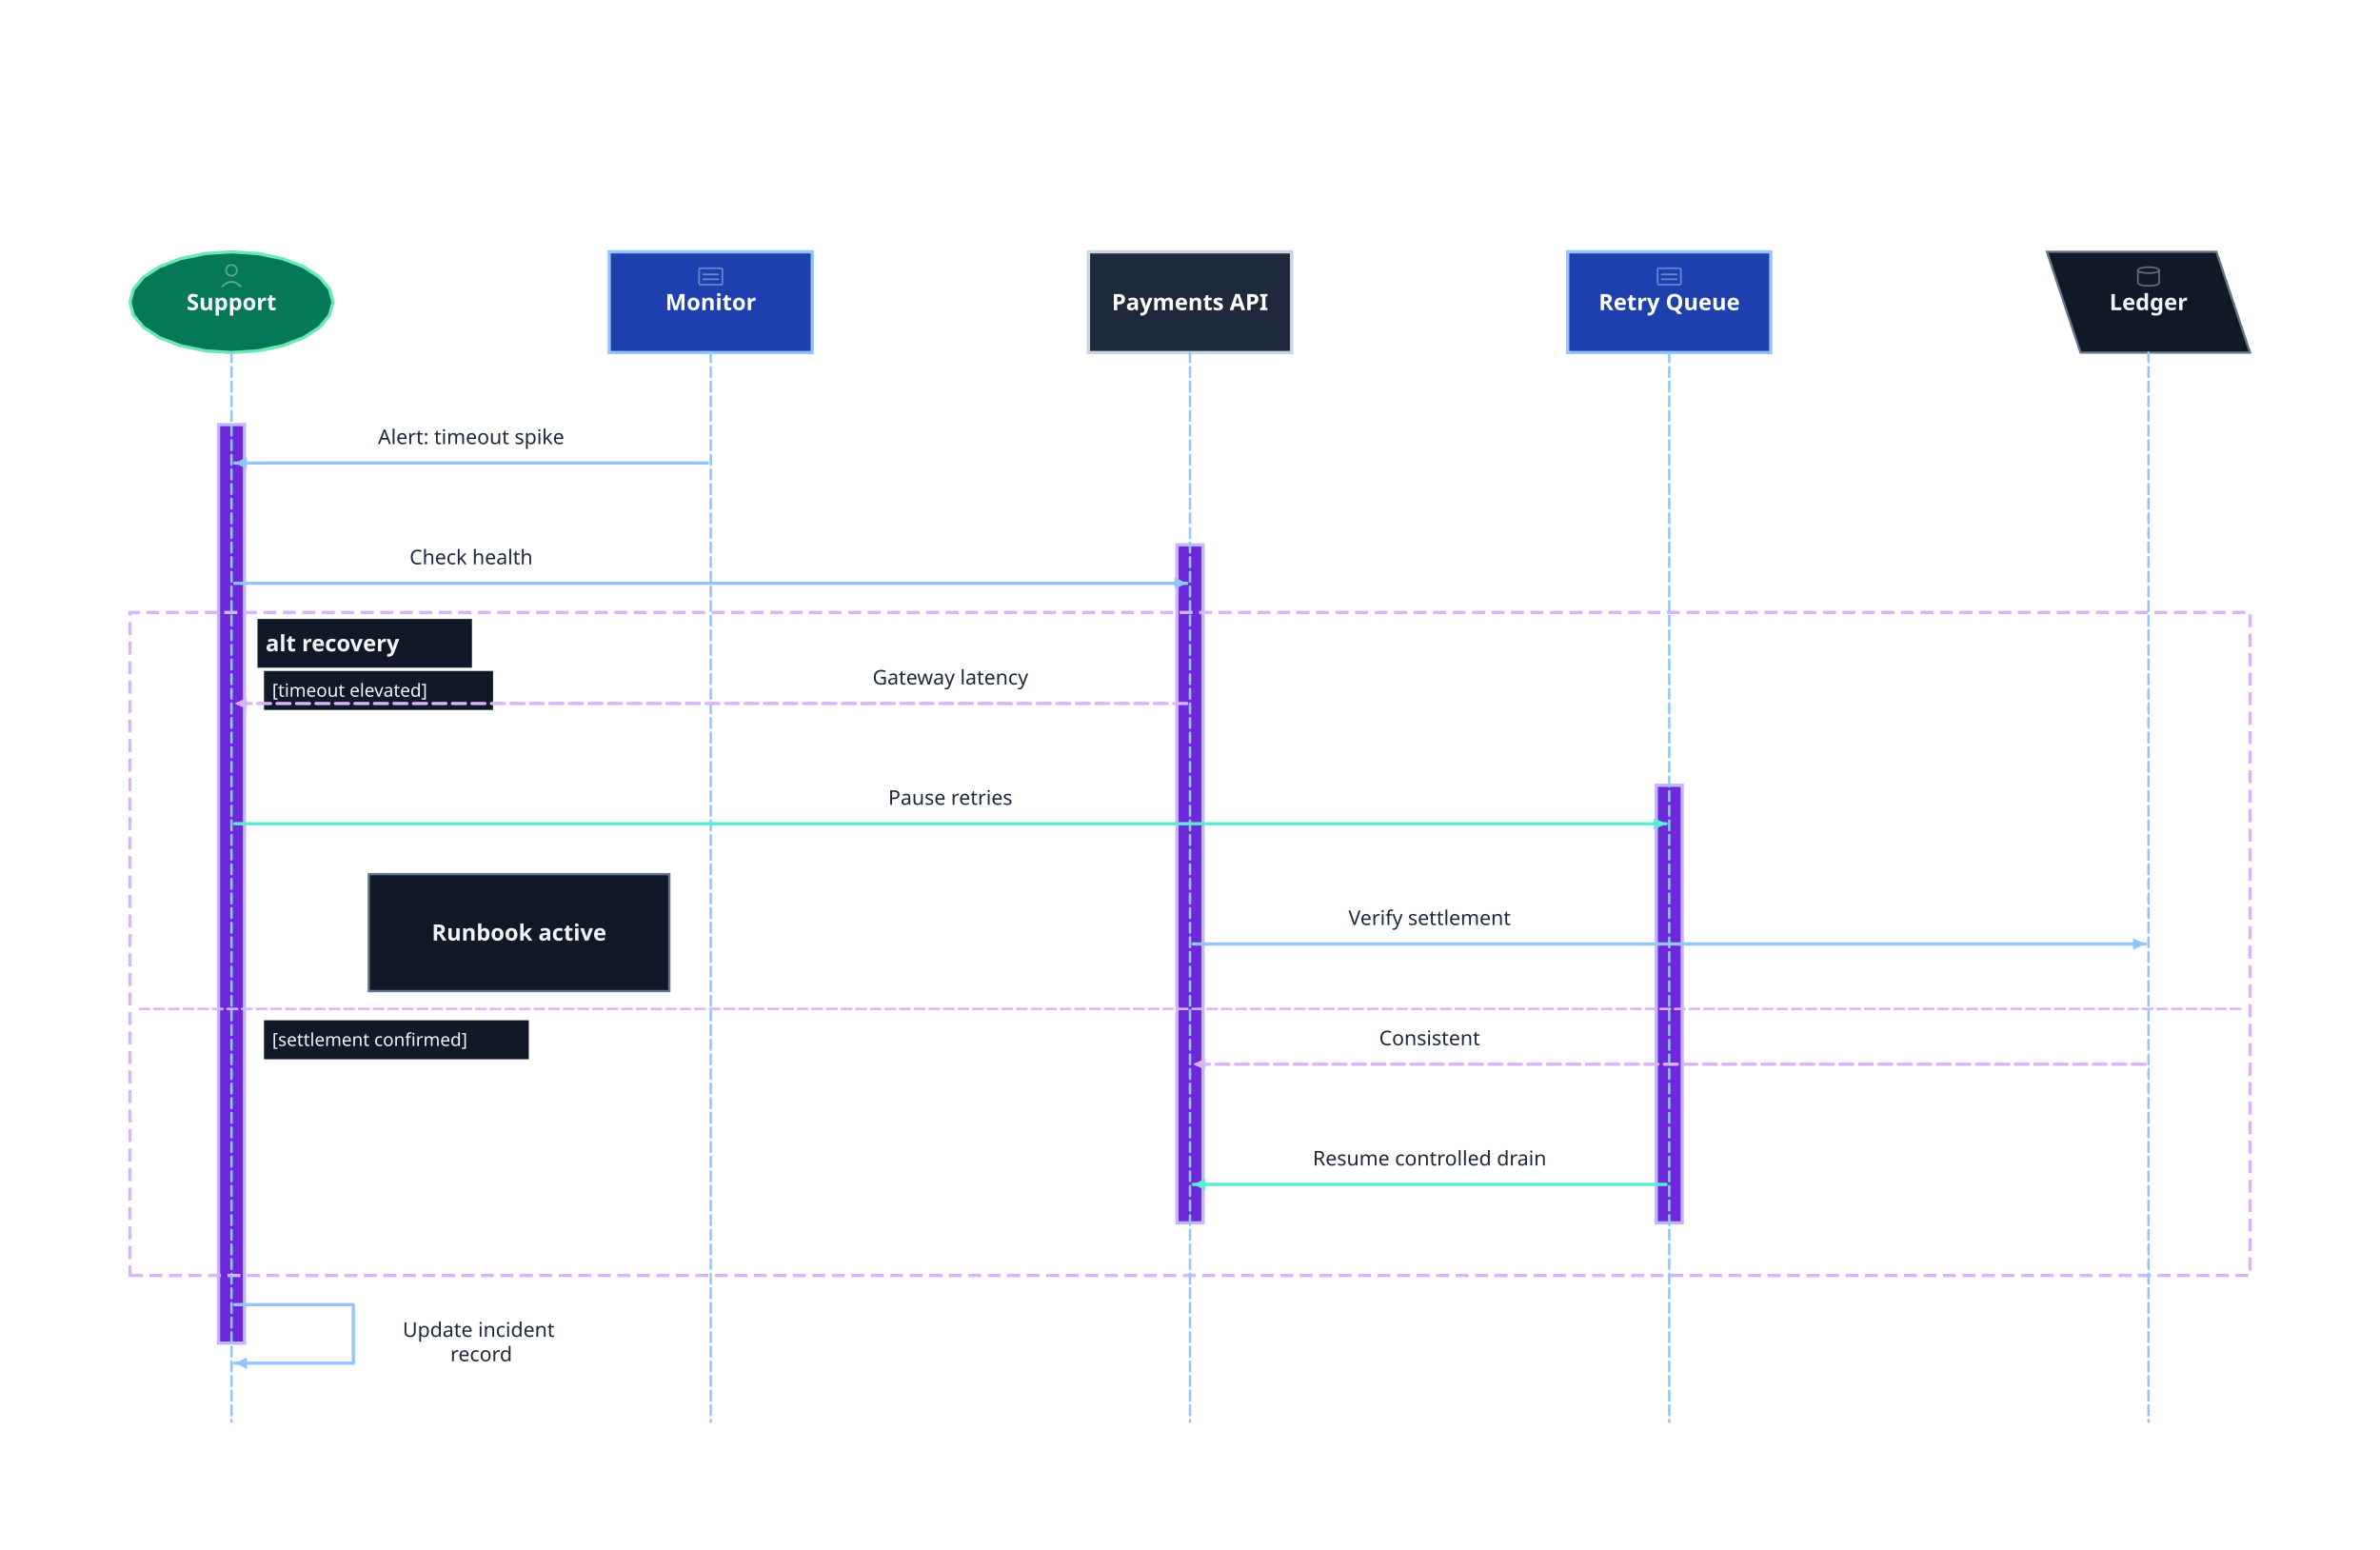
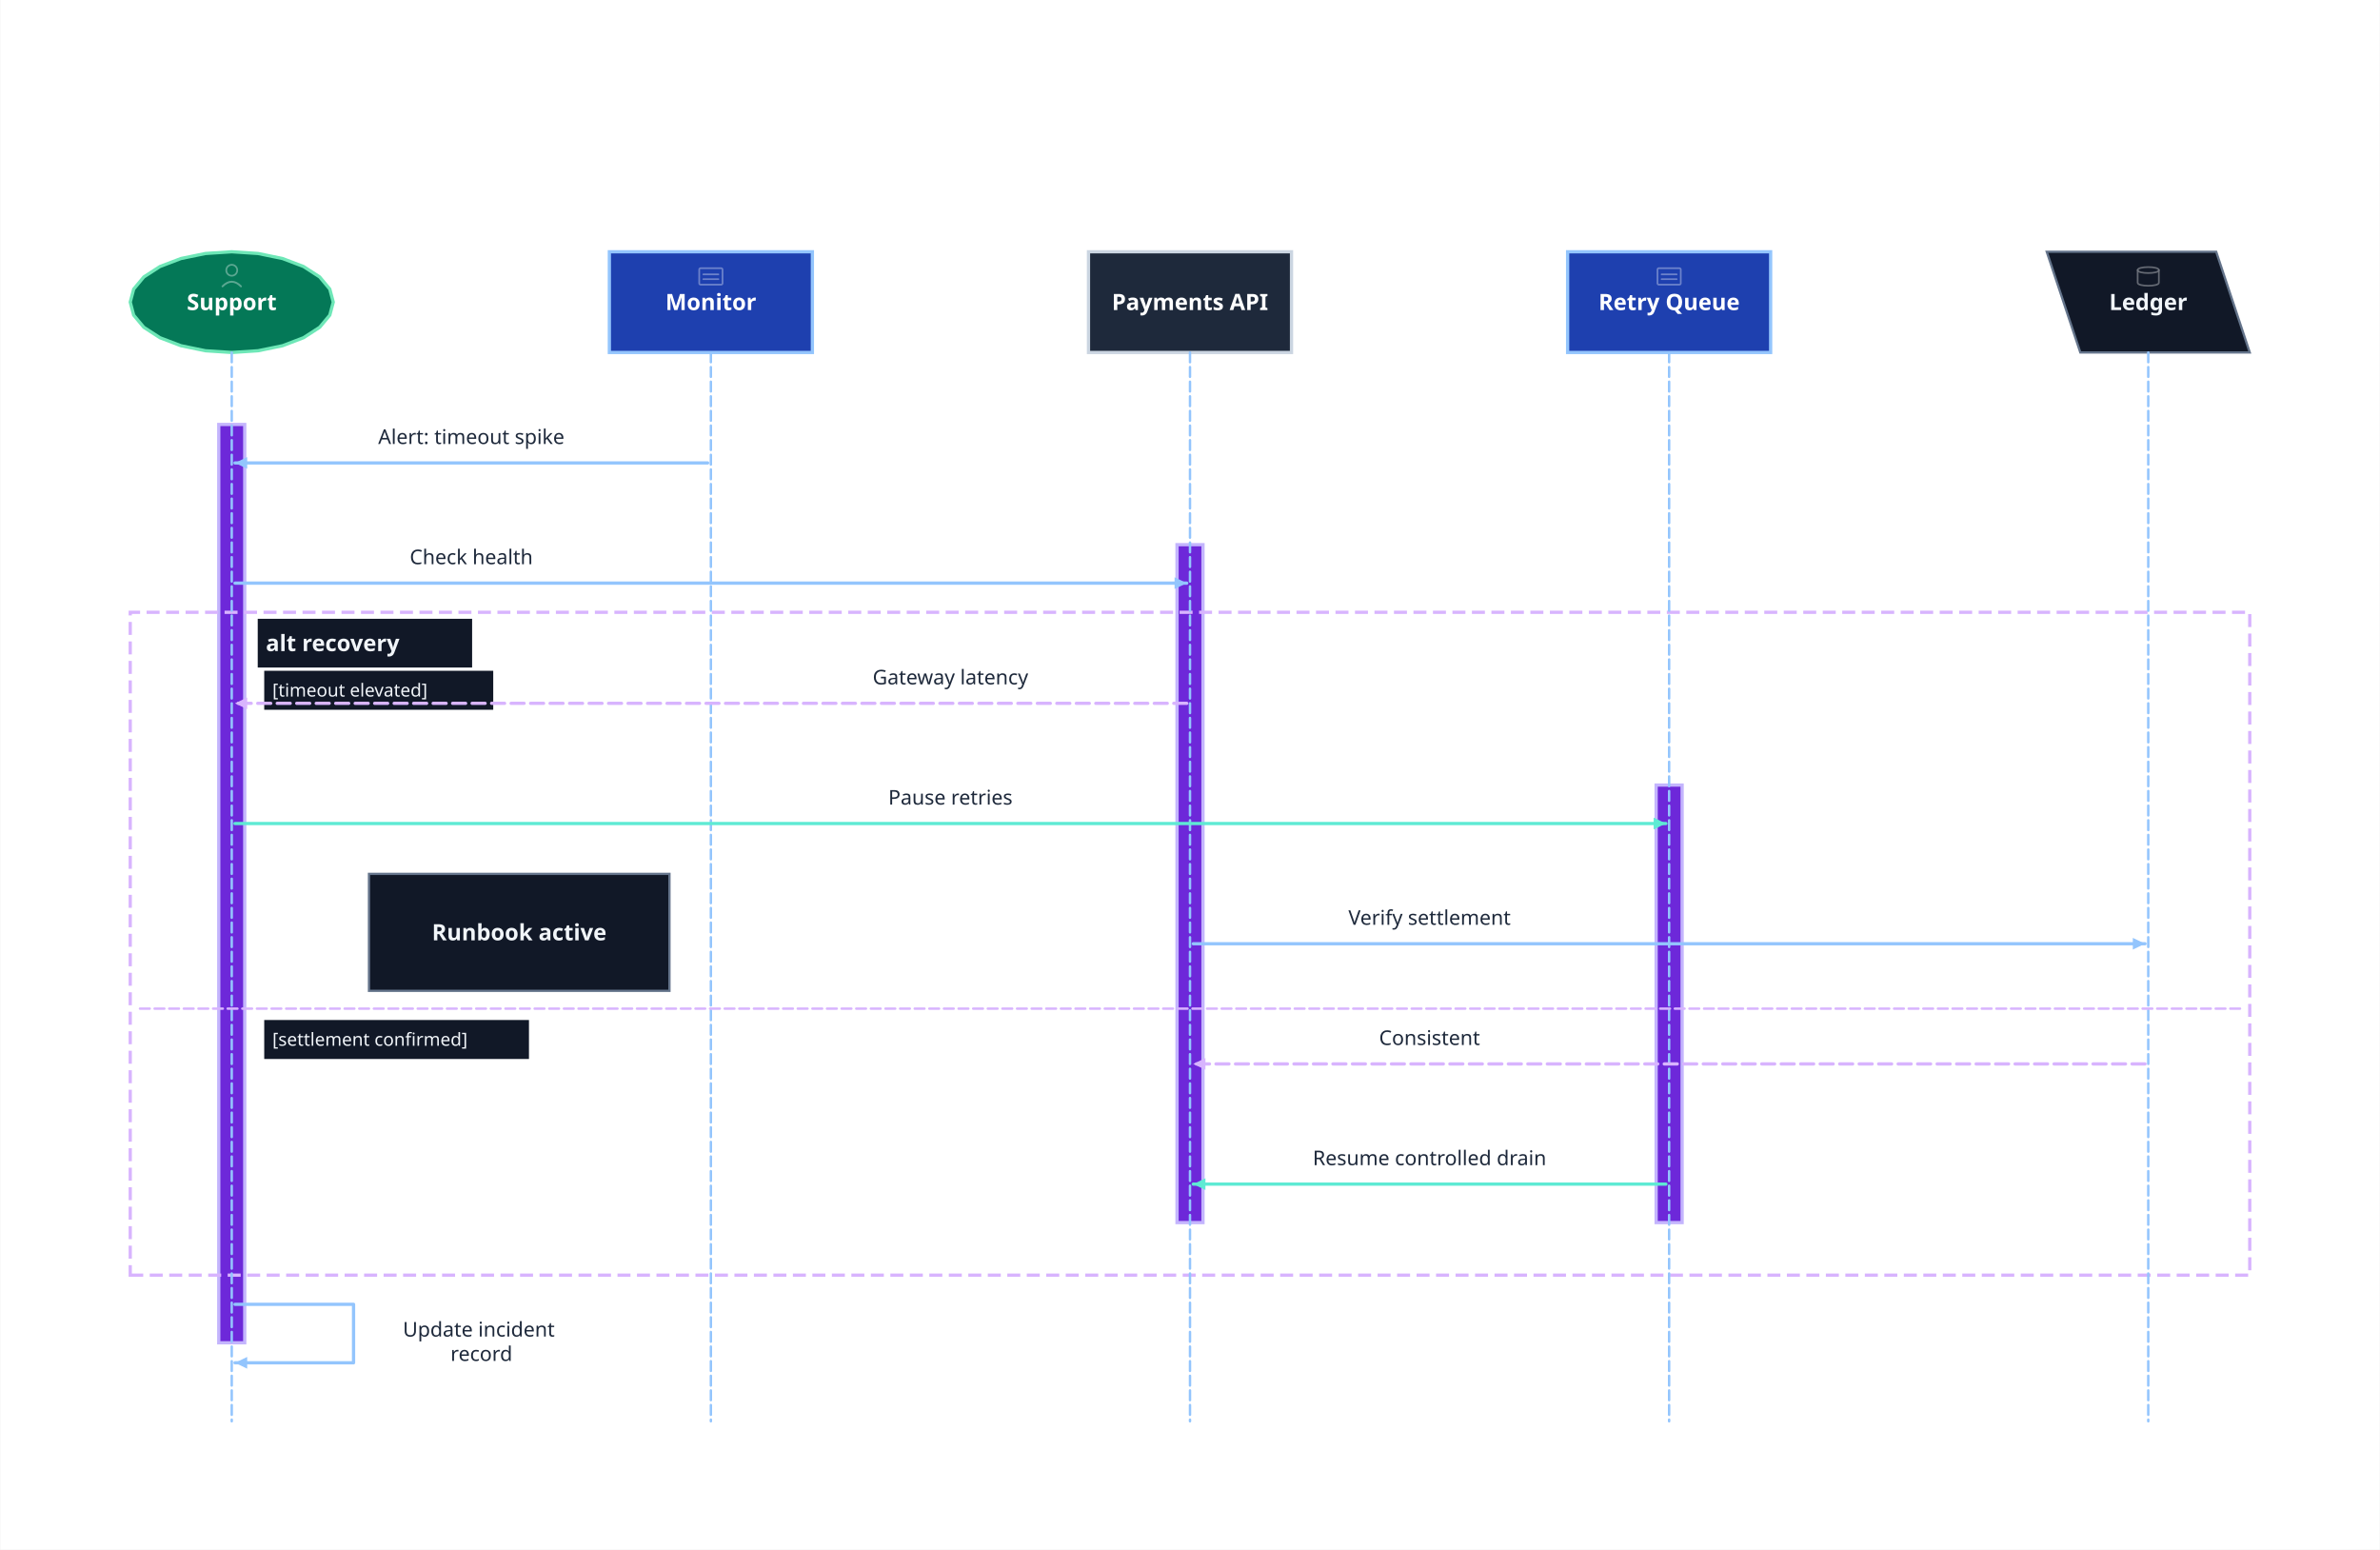
- <svg xmlns="http://www.w3.org/2000/svg" width="1406.4" height="915.84" viewBox="0 0 1406.4 915.84" role="img" aria-label="Premium Incident Sequence">
+ <svg xmlns="http://www.w3.org/2000/svg" width="1407" height="916" viewBox="0 0 1406.4 915.84" role="img" aria-label="Premium Incident Sequence">
  <rect x="0" y="0" width="1406.4" height="915.84" fill="#FFFFFF" />
  <g data-officeimo-visio-page="Premium Incident Sequence">
    <g data-visio-shape-id="title" data-visio-nameu="Text Box">
      <path d="M 76.8 115.2 L 1329.6 115.2 L 1329.6 72 L 76.8 72 Z" data-officeimo-preserved-geometry="true" fill="none" stroke="none" />
      <text x="703.2" y="93.6" font-family="Aptos" font-size="26.667" text-anchor="middle" dominant-baseline="middle" fill="#FFFFFF" font-weight="700">
        <tspan x="703.2" dy="0">Payment Timeout - Detection and Recovery</tspan>
      </text>
    </g>
    <g data-visio-shape-id="support" data-visio-nameu="Circle">
      <path d="M 196.8 178.56 L 194.756 170.858 L 188.762 163.68 L 179.226 157.517 L 166.8 152.787 L 152.329 149.814 L 136.8 148.8 L 121.271 149.814 L 106.8 152.787 L 94.374 157.517 L 84.838 163.68 L 78.844 170.858 L 76.8 178.56 L 78.844 186.262 L 84.838 193.44 L 94.374 199.603 L 106.8 204.333 L 121.271 207.306 L 136.8 208.32 L 152.329 207.306 L 166.8 204.333 L 179.226 199.603 L 188.762 193.44 L 194.756 186.262 Z" data-officeimo-preserved-geometry="true" fill="#047857" stroke="#6EE7B7" stroke-width="1.92" />
      <g data-officeimo-stencil-artwork="true" data-officeimo-stencil-key="person" opacity="0.42">
        <circle cx="136.8" cy="159.728" r="3.238" fill="none" stroke="#FFFFFF" stroke-opacity="0.824" stroke-width="1.012" stroke-linecap="round" stroke-linejoin="round" />
        <path d="M131.336 169.239Q136.8 163.775 142.264 169.239" fill="none" stroke="#FFFFFF" stroke-opacity="0.824" stroke-width="1.113" stroke-linecap="round" stroke-linejoin="round" />
      </g>
      <text x="136.8" y="178.56" font-family="Aptos" font-size="13.333" text-anchor="middle" dominant-baseline="middle" fill="#FFFFFF" font-weight="700">
        <tspan x="136.8" dy="0">Support</tspan>
      </text>
    </g>
    <g data-visio-shape-id="support-lifeline-end" data-visio-nameu="Circle">
      <path d="M 138.72 841.92 L 138.655 841.423 L 138.463 840.96 L 138.158 840.562 L 137.76 840.257 L 137.297 840.065 L 136.8 840 L 136.303 840.065 L 135.84 840.257 L 135.442 840.562 L 135.137 840.96 L 134.945 841.423 L 134.88 841.92 L 134.945 842.417 L 135.137 842.88 L 135.442 843.278 L 135.84 843.583 L 136.303 843.775 L 136.8 843.84 L 137.297 843.775 L 137.76 843.583 L 138.158 843.278 L 138.463 842.88 L 138.655 842.417 Z" data-officeimo-preserved-geometry="true" fill="none" stroke="none" />
    </g>
    <g data-visio-shape-id="monitor" data-visio-nameu="Rectangle">
      <path d="M 360 208.32 L 480 208.32 L 480 148.8 L 360 148.8 Z" data-officeimo-preserved-geometry="true" fill="#1E40AF" stroke="#93C5FD" stroke-width="1.92" />
      <g data-officeimo-stencil-artwork="true" data-officeimo-stencil-key="compute" opacity="0.42">
        <rect x="413.119" y="158.514" width="13.761" height="9.714" rx="0.777" fill="none" stroke="#FFFFFF" stroke-opacity="0.824" stroke-width="1" stroke-linecap="round" stroke-linejoin="round" />
        <line x1="415.548" y1="162.156" x2="424.452" y2="162.156" stroke="#FFFFFF" stroke-opacity="0.824" stroke-width="1" stroke-linecap="round" />
        <line x1="415.548" y1="164.989" x2="424.452" y2="164.989" stroke="#FFFFFF" stroke-opacity="0.824" stroke-width="1" stroke-linecap="round" />
      </g>
      <text x="420" y="178.56" font-family="Aptos" font-size="13.333" text-anchor="middle" dominant-baseline="middle" fill="#FFFFFF" font-weight="700">
        <tspan x="420" dy="0">Monitor</tspan>
      </text>
    </g>
    <g data-visio-shape-id="monitor-lifeline-end" data-visio-nameu="Circle">
      <path d="M 421.92 841.92 L 421.855 841.423 L 421.663 840.96 L 421.358 840.562 L 420.96 840.257 L 420.497 840.065 L 420 840 L 419.503 840.065 L 419.04 840.257 L 418.642 840.562 L 418.337 840.96 L 418.145 841.423 L 418.08 841.92 L 418.145 842.417 L 418.337 842.88 L 418.642 843.278 L 419.04 843.583 L 419.503 843.775 L 420 843.84 L 420.497 843.775 L 420.96 843.583 L 421.358 843.278 L 421.663 842.88 L 421.855 842.417 Z" data-officeimo-preserved-geometry="true" fill="none" stroke="none" />
    </g>
    <g data-visio-shape-id="api" data-visio-nameu="Rectangle">
      <path d="M 643.2 208.32 L 763.2 208.32 L 763.2 148.8 L 643.2 148.8 Z" data-officeimo-preserved-geometry="true" fill="#1E293B" stroke="#CBD5E1" stroke-width="1.92" />
      <text x="703.2" y="178.56" font-family="Aptos" font-size="13.333" text-anchor="middle" dominant-baseline="middle" fill="#FFFFFF" font-weight="700">
        <tspan x="703.2" dy="0">Payments API</tspan>
      </text>
    </g>
    <g data-visio-shape-id="api-lifeline-end" data-visio-nameu="Circle">
      <path d="M 705.12 841.92 L 705.055 841.423 L 704.863 840.96 L 704.558 840.562 L 704.16 840.257 L 703.697 840.065 L 703.2 840 L 702.703 840.065 L 702.24 840.257 L 701.842 840.562 L 701.537 840.96 L 701.345 841.423 L 701.28 841.92 L 701.345 842.417 L 701.537 842.88 L 701.842 843.278 L 702.24 843.583 L 702.703 843.775 L 703.2 843.84 L 703.697 843.775 L 704.16 843.583 L 704.558 843.278 L 704.863 842.88 L 705.055 842.417 Z" data-officeimo-preserved-geometry="true" fill="none" stroke="none" />
    </g>
    <g data-visio-shape-id="queue" data-visio-nameu="Rectangle">
      <path d="M 926.4 208.32 L 1046.4 208.32 L 1046.4 148.8 L 926.4 148.8 Z" data-officeimo-preserved-geometry="true" fill="#1E40AF" stroke="#93C5FD" stroke-width="1.92" />
      <g data-officeimo-stencil-artwork="true" data-officeimo-stencil-key="compute" opacity="0.42">
        <rect x="979.519" y="158.514" width="13.761" height="9.714" rx="0.777" fill="none" stroke="#FFFFFF" stroke-opacity="0.824" stroke-width="1" stroke-linecap="round" stroke-linejoin="round" />
        <line x1="981.948" y1="162.156" x2="990.852" y2="162.156" stroke="#FFFFFF" stroke-opacity="0.824" stroke-width="1" stroke-linecap="round" />
        <line x1="981.948" y1="164.989" x2="990.852" y2="164.989" stroke="#FFFFFF" stroke-opacity="0.824" stroke-width="1" stroke-linecap="round" />
      </g>
      <text x="986.4" y="178.56" font-family="Aptos" font-size="13.333" text-anchor="middle" dominant-baseline="middle" fill="#FFFFFF" font-weight="700">
        <tspan x="986.4" dy="0">Retry Queue</tspan>
      </text>
    </g>
    <g data-visio-shape-id="queue-lifeline-end" data-visio-nameu="Circle">
      <path d="M 988.32 841.92 L 988.255 841.423 L 988.063 840.96 L 987.758 840.562 L 987.36 840.257 L 986.897 840.065 L 986.4 840 L 985.903 840.065 L 985.44 840.257 L 985.042 840.562 L 984.737 840.96 L 984.545 841.423 L 984.48 841.92 L 984.545 842.417 L 984.737 842.88 L 985.042 843.278 L 985.44 843.583 L 985.903 843.775 L 986.4 843.84 L 986.897 843.775 L 987.36 843.583 L 987.758 843.278 L 988.063 842.88 L 988.255 842.417 Z" data-officeimo-preserved-geometry="true" fill="none" stroke="none" />
    </g>
    <g data-visio-shape-id="ledger" data-visio-nameu="Data">
      <path d="M 1229.44 208.32 L 1329.6 208.32 L 1309.76 148.8 L 1209.6 148.8 Z" data-officeimo-preserved-geometry="true" fill="#111827" stroke="#64748B" stroke-width="1.344" />
      <g data-officeimo-stencil-artwork="true" data-officeimo-stencil-key="data" opacity="0.42">
        <path d="M1263.327 159.615C1263.327 157.267 1275.873 157.267 1275.873 159.615L1275.873 167.126C1275.873 169.474 1263.327 169.474 1263.327 167.126Z" fill="none" stroke="#FFFFFF" stroke-opacity="0.824" stroke-width="1" stroke-linecap="round" stroke-linejoin="round" />
        <path d="M1263.327 159.615C1263.327 161.962 1275.873 161.962 1275.873 159.615" fill="none" stroke="#FFFFFF" stroke-opacity="0.824" stroke-width="1" stroke-linecap="round" stroke-linejoin="round" />
      </g>
      <text x="1269.6" y="178.56" font-family="Aptos" font-size="13.333" text-anchor="middle" dominant-baseline="middle" fill="#F1F5F9" font-weight="700">
        <tspan x="1269.6" dy="0">Ledger</tspan>
      </text>
    </g>
    <g data-visio-shape-id="ledger-lifeline-end" data-visio-nameu="Circle">
      <path d="M 1271.52 841.92 L 1271.455 841.423 L 1271.263 840.96 L 1270.958 840.562 L 1270.56 840.257 L 1270.097 840.065 L 1269.6 840 L 1269.103 840.065 L 1268.64 840.257 L 1268.242 840.562 L 1267.937 840.96 L 1267.745 841.423 L 1267.68 841.92 L 1267.745 842.417 L 1267.937 842.88 L 1268.242 843.278 L 1268.64 843.583 L 1269.103 843.775 L 1269.6 843.84 L 1270.097 843.775 L 1270.56 843.583 L 1270.958 843.278 L 1271.263 842.88 L 1271.455 842.417 Z" data-officeimo-preserved-geometry="true" fill="none" stroke="none" />
    </g>
    <g data-visio-shape-id="support-active" data-visio-nameu="Rectangle">
      <path d="M 129.12 793.613 L 144.48 793.613 L 144.48 250.867 L 129.12 250.867 Z" data-officeimo-preserved-geometry="true" fill="#6D28D9" stroke="#C4B5FD" stroke-width="1.92" />
    </g>
    <g data-visio-shape-id="api-active" data-visio-nameu="Rectangle">
      <path d="M 695.52 722.573 L 710.88 722.573 L 710.88 321.907 L 695.52 321.907 Z" data-officeimo-preserved-geometry="true" fill="#6D28D9" stroke="#C4B5FD" stroke-width="1.92" />
    </g>
    <g data-visio-shape-id="queue-active" data-visio-nameu="Rectangle">
      <path d="M 978.72 722.573 L 994.08 722.573 L 994.08 463.987 L 978.72 463.987 Z" data-officeimo-preserved-geometry="true" fill="#6D28D9" stroke="#C4B5FD" stroke-width="1.92" />
    </g>
    <g data-visio-shape-id="alert-from" data-visio-nameu="Circle">
      <path d="M 421.92 273.6 L 421.855 273.103 L 421.663 272.64 L 421.358 272.242 L 420.96 271.937 L 420.497 271.745 L 420 271.68 L 419.503 271.745 L 419.04 271.937 L 418.642 272.242 L 418.337 272.64 L 418.145 273.103 L 418.08 273.6 L 418.145 274.097 L 418.337 274.56 L 418.642 274.958 L 419.04 275.263 L 419.503 275.455 L 420 275.52 L 420.497 275.455 L 420.96 275.263 L 421.358 274.958 L 421.663 274.56 L 421.855 274.097 Z" data-officeimo-preserved-geometry="true" fill="none" stroke="none" />
    </g>
    <g data-visio-shape-id="alert-to" data-visio-nameu="Circle">
      <path d="M 138.72 273.6 L 138.655 273.103 L 138.463 272.64 L 138.158 272.242 L 137.76 271.937 L 137.297 271.745 L 136.8 271.68 L 136.303 271.745 L 135.84 271.937 L 135.442 272.242 L 135.137 272.64 L 134.945 273.103 L 134.88 273.6 L 134.945 274.097 L 135.137 274.56 L 135.442 274.958 L 135.84 275.263 L 136.303 275.455 L 136.8 275.52 L 137.297 275.455 L 137.76 275.263 L 138.158 274.958 L 138.463 274.56 L 138.655 274.097 Z" data-officeimo-preserved-geometry="true" fill="none" stroke="none" />
    </g>
    <g data-visio-shape-id="check-from" data-visio-nameu="Circle">
      <path d="M 138.72 344.64 L 138.655 344.143 L 138.463 343.68 L 138.158 343.282 L 137.76 342.977 L 137.297 342.785 L 136.8 342.72 L 136.303 342.785 L 135.84 342.977 L 135.442 343.282 L 135.137 343.68 L 134.945 344.143 L 134.88 344.64 L 134.945 345.137 L 135.137 345.6 L 135.442 345.998 L 135.84 346.303 L 136.303 346.495 L 136.8 346.56 L 137.297 346.495 L 137.76 346.303 L 138.158 345.998 L 138.463 345.6 L 138.655 345.137 Z" data-officeimo-preserved-geometry="true" fill="none" stroke="none" />
    </g>
    <g data-visio-shape-id="check-to" data-visio-nameu="Circle">
      <path d="M 705.12 344.64 L 705.055 344.143 L 704.863 343.68 L 704.558 343.282 L 704.16 342.977 L 703.697 342.785 L 703.2 342.72 L 702.703 342.785 L 702.24 342.977 L 701.842 343.282 L 701.537 343.68 L 701.345 344.143 L 701.28 344.64 L 701.345 345.137 L 701.537 345.6 L 701.842 345.998 L 702.24 346.303 L 702.703 346.495 L 703.2 346.56 L 703.697 346.495 L 704.16 346.303 L 704.558 345.998 L 704.863 345.6 L 705.055 345.137 Z" data-officeimo-preserved-geometry="true" fill="none" stroke="none" />
    </g>
    <g data-visio-shape-id="message-3-from" data-visio-nameu="Circle">
      <path d="M 705.12 415.68 L 705.055 415.183 L 704.863 414.72 L 704.558 414.322 L 704.16 414.017 L 703.697 413.825 L 703.2 413.76 L 702.703 413.825 L 702.24 414.017 L 701.842 414.322 L 701.537 414.72 L 701.345 415.183 L 701.28 415.68 L 701.345 416.177 L 701.537 416.64 L 701.842 417.038 L 702.24 417.343 L 702.703 417.535 L 703.2 417.6 L 703.697 417.535 L 704.16 417.343 L 704.558 417.038 L 704.863 416.64 L 705.055 416.177 Z" data-officeimo-preserved-geometry="true" fill="none" stroke="none" />
    </g>
    <g data-visio-shape-id="message-3-to" data-visio-nameu="Circle">
      <path d="M 138.72 415.68 L 138.655 415.183 L 138.463 414.72 L 138.158 414.322 L 137.76 414.017 L 137.297 413.825 L 136.8 413.76 L 136.303 413.825 L 135.84 414.017 L 135.442 414.322 L 135.137 414.72 L 134.945 415.183 L 134.88 415.68 L 134.945 416.177 L 135.137 416.64 L 135.442 417.038 L 135.84 417.343 L 136.303 417.535 L 136.8 417.6 L 137.297 417.535 L 137.76 417.343 L 138.158 417.038 L 138.463 416.64 L 138.655 416.177 Z" data-officeimo-preserved-geometry="true" fill="none" stroke="none" />
    </g>
    <g data-visio-shape-id="pause-from" data-visio-nameu="Circle">
      <path d="M 138.72 486.72 L 138.655 486.223 L 138.463 485.76 L 138.158 485.362 L 137.76 485.057 L 137.297 484.865 L 136.8 484.8 L 136.303 484.865 L 135.84 485.057 L 135.442 485.362 L 135.137 485.76 L 134.945 486.223 L 134.88 486.72 L 134.945 487.217 L 135.137 487.68 L 135.442 488.078 L 135.84 488.383 L 136.303 488.575 L 136.8 488.64 L 137.297 488.575 L 137.76 488.383 L 138.158 488.078 L 138.463 487.68 L 138.655 487.217 Z" data-officeimo-preserved-geometry="true" fill="none" stroke="none" />
    </g>
    <g data-visio-shape-id="pause-to" data-visio-nameu="Circle">
      <path d="M 988.32 486.72 L 988.255 486.223 L 988.063 485.76 L 987.758 485.362 L 987.36 485.057 L 986.897 484.865 L 986.4 484.8 L 985.903 484.865 L 985.44 485.057 L 985.042 485.362 L 984.737 485.76 L 984.545 486.223 L 984.48 486.72 L 984.545 487.217 L 984.737 487.68 L 985.042 488.078 L 985.44 488.383 L 985.903 488.575 L 986.4 488.64 L 986.897 488.575 L 987.36 488.383 L 987.758 488.078 L 988.063 487.68 L 988.255 487.217 Z" data-officeimo-preserved-geometry="true" fill="none" stroke="none" />
    </g>
    <g data-visio-shape-id="verify-from" data-visio-nameu="Circle">
      <path d="M 705.12 557.76 L 705.055 557.263 L 704.863 556.8 L 704.558 556.402 L 704.16 556.097 L 703.697 555.905 L 703.2 555.84 L 702.703 555.905 L 702.24 556.097 L 701.842 556.402 L 701.537 556.8 L 701.345 557.263 L 701.28 557.76 L 701.345 558.257 L 701.537 558.72 L 701.842 559.118 L 702.24 559.423 L 702.703 559.615 L 703.2 559.68 L 703.697 559.615 L 704.16 559.423 L 704.558 559.118 L 704.863 558.72 L 705.055 558.257 Z" data-officeimo-preserved-geometry="true" fill="none" stroke="none" />
    </g>
    <g data-visio-shape-id="verify-to" data-visio-nameu="Circle">
      <path d="M 1271.52 557.76 L 1271.455 557.263 L 1271.263 556.8 L 1270.958 556.402 L 1270.56 556.097 L 1270.097 555.905 L 1269.6 555.84 L 1269.103 555.905 L 1268.64 556.097 L 1268.242 556.402 L 1267.937 556.8 L 1267.745 557.263 L 1267.68 557.76 L 1267.745 558.257 L 1267.937 558.72 L 1268.242 559.118 L 1268.64 559.423 L 1269.103 559.615 L 1269.6 559.68 L 1270.097 559.615 L 1270.56 559.423 L 1270.958 559.118 L 1271.263 558.72 L 1271.455 558.257 Z" data-officeimo-preserved-geometry="true" fill="none" stroke="none" />
    </g>
    <g data-visio-shape-id="message-6-from" data-visio-nameu="Circle">
      <path d="M 1271.52 628.8 L 1271.455 628.303 L 1271.263 627.84 L 1270.958 627.442 L 1270.56 627.137 L 1270.097 626.945 L 1269.6 626.88 L 1269.103 626.945 L 1268.64 627.137 L 1268.242 627.442 L 1267.937 627.84 L 1267.745 628.303 L 1267.68 628.8 L 1267.745 629.297 L 1267.937 629.76 L 1268.242 630.158 L 1268.64 630.463 L 1269.103 630.655 L 1269.6 630.72 L 1270.097 630.655 L 1270.56 630.463 L 1270.958 630.158 L 1271.263 629.76 L 1271.455 629.297 Z" data-officeimo-preserved-geometry="true" fill="none" stroke="none" />
    </g>
    <g data-visio-shape-id="message-6-to" data-visio-nameu="Circle">
      <path d="M 705.12 628.8 L 705.055 628.303 L 704.863 627.84 L 704.558 627.442 L 704.16 627.137 L 703.697 626.945 L 703.2 626.88 L 702.703 626.945 L 702.24 627.137 L 701.842 627.442 L 701.537 627.84 L 701.345 628.303 L 701.28 628.8 L 701.345 629.297 L 701.537 629.76 L 701.842 630.158 L 702.24 630.463 L 702.703 630.655 L 703.2 630.72 L 703.697 630.655 L 704.16 630.463 L 704.558 630.158 L 704.863 629.76 L 705.055 629.297 Z" data-officeimo-preserved-geometry="true" fill="none" stroke="none" />
    </g>
    <g data-visio-shape-id="resume-from" data-visio-nameu="Circle">
      <path d="M 988.32 699.84 L 988.255 699.343 L 988.063 698.88 L 987.758 698.482 L 987.36 698.177 L 986.897 697.985 L 986.4 697.92 L 985.903 697.985 L 985.44 698.177 L 985.042 698.482 L 984.737 698.88 L 984.545 699.343 L 984.48 699.84 L 984.545 700.337 L 984.737 700.8 L 985.042 701.198 L 985.44 701.503 L 985.903 701.695 L 986.4 701.76 L 986.897 701.695 L 987.36 701.503 L 987.758 701.198 L 988.063 700.8 L 988.255 700.337 Z" data-officeimo-preserved-geometry="true" fill="none" stroke="none" />
    </g>
    <g data-visio-shape-id="resume-to" data-visio-nameu="Circle">
      <path d="M 705.12 699.84 L 705.055 699.343 L 704.863 698.88 L 704.558 698.482 L 704.16 698.177 L 703.697 697.985 L 703.2 697.92 L 702.703 697.985 L 702.24 698.177 L 701.842 698.482 L 701.537 698.88 L 701.345 699.343 L 701.28 699.84 L 701.345 700.337 L 701.537 700.8 L 701.842 701.198 L 702.24 701.503 L 702.703 701.695 L 703.2 701.76 L 703.697 701.695 L 704.16 701.503 L 704.558 701.198 L 704.863 700.8 L 705.055 700.337 Z" data-officeimo-preserved-geometry="true" fill="none" stroke="none" />
    </g>
    <g data-visio-shape-id="record-from" data-visio-nameu="Circle">
      <path d="M 138.72 770.88 L 138.655 770.383 L 138.463 769.92 L 138.158 769.522 L 137.76 769.217 L 137.297 769.025 L 136.8 768.96 L 136.303 769.025 L 135.84 769.217 L 135.442 769.522 L 135.137 769.92 L 134.945 770.383 L 134.88 770.88 L 134.945 771.377 L 135.137 771.84 L 135.442 772.238 L 135.84 772.543 L 136.303 772.735 L 136.8 772.8 L 137.297 772.735 L 137.76 772.543 L 138.158 772.238 L 138.463 771.84 L 138.655 771.377 Z" data-officeimo-preserved-geometry="true" fill="none" stroke="none" />
    </g>
    <g data-visio-shape-id="record-to" data-visio-nameu="Circle">
      <path d="M 138.72 805.44 L 138.655 804.943 L 138.463 804.48 L 138.158 804.082 L 137.76 803.777 L 137.297 803.585 L 136.8 803.52 L 136.303 803.585 L 135.84 803.777 L 135.442 804.082 L 135.137 804.48 L 134.945 804.943 L 134.88 805.44 L 134.945 805.937 L 135.137 806.4 L 135.442 806.798 L 135.84 807.103 L 136.303 807.295 L 136.8 807.36 L 137.297 807.295 L 137.76 807.103 L 138.158 806.798 L 138.463 806.4 L 138.655 805.937 Z" data-officeimo-preserved-geometry="true" fill="none" stroke="none" />
    </g>
    <g data-visio-shape-id="recovery-fragment" data-visio-nameu="Rectangle">
      <path d="M 76.8 753.638 L 1329.6 753.638 L 1329.6 361.882 L 76.8 361.882 Z" data-officeimo-preserved-geometry="true" fill="none" stroke="#D8B4FE" stroke-width="1.92" stroke-dasharray="7.68 3.84" />
    </g>
    <g data-visio-shape-id="recovery-fragment-label" data-visio-nameu="Text Box">
      <path d="M 152.16 394.522 L 278.88 394.522 L 278.88 365.722 L 152.16 365.722 Z" data-officeimo-preserved-geometry="true" fill="#111827" stroke="none" />
      <rect data-officeimo-text-background="true" x="153.96" y="371.322" width="81.048" height="17.6" fill="#111827" />
      <text x="156.96" y="380.122" font-family="Aptos" font-size="13.333" text-anchor="start" dominant-baseline="middle" fill="#F1F5F9" font-weight="700">
        <tspan x="156.96" dy="0">alt recovery</tspan>
      </text>
    </g>
    <g data-visio-shape-id="latency-guard-label" data-visio-nameu="Text Box">
      <path d="M 156 419.482 L 291.36 419.482 L 291.36 396.442 L 156 396.442 Z" data-officeimo-preserved-geometry="true" fill="#111827" stroke="none" />
      <rect data-officeimo-text-background="true" x="157.8" y="400.628" width="93.787" height="14.667" fill="#111827" />
      <text x="160.8" y="407.962" font-family="Aptos" font-size="10.667" text-anchor="start" dominant-baseline="middle" fill="#F1F5F9">
        <tspan x="160.8" dy="0">[timeout elevated]</tspan>
      </text>
    </g>
    <g data-visio-shape-id="settlement-partition-from" data-visio-nameu="Circle">
      <path d="M 82.56 596.122 L 82.495 595.625 L 82.303 595.162 L 81.998 594.764 L 81.6 594.459 L 81.137 594.267 L 80.64 594.202 L 80.143 594.267 L 79.68 594.459 L 79.282 594.764 L 78.977 595.162 L 78.785 595.625 L 78.72 596.122 L 78.785 596.619 L 78.977 597.082 L 79.282 597.479 L 79.68 597.784 L 80.143 597.976 L 80.64 598.042 L 81.137 597.976 L 81.6 597.784 L 81.998 597.479 L 82.303 597.082 L 82.495 596.619 Z" data-officeimo-preserved-geometry="true" fill="none" stroke="none" />
    </g>
    <g data-visio-shape-id="settlement-partition-to" data-visio-nameu="Circle">
      <path d="M 1327.68 596.122 L 1327.615 595.625 L 1327.423 595.162 L 1327.118 594.764 L 1326.72 594.459 L 1326.257 594.267 L 1325.76 594.202 L 1325.263 594.267 L 1324.8 594.459 L 1324.402 594.764 L 1324.097 595.162 L 1323.905 595.625 L 1323.84 596.122 L 1323.905 596.619 L 1324.097 597.082 L 1324.402 597.479 L 1324.8 597.784 L 1325.263 597.976 L 1325.76 598.042 L 1326.257 597.976 L 1326.72 597.784 L 1327.118 597.479 L 1327.423 597.082 L 1327.615 596.619 Z" data-officeimo-preserved-geometry="true" fill="none" stroke="none" />
    </g>
    <g data-visio-shape-id="settlement-partition-label" data-visio-nameu="Text Box">
      <path d="M 156 625.882 L 312.48 625.882 L 312.48 602.842 L 156 602.842 Z" data-officeimo-preserved-geometry="true" fill="#111827" stroke="none" />
      <rect data-officeimo-text-background="true" x="157.8" y="607.028" width="114.373" height="14.667" fill="#111827" />
      <text x="160.8" y="614.362" font-family="Aptos" font-size="10.667" text-anchor="start" dominant-baseline="middle" fill="#F1F5F9">
        <tspan x="160.8" dy="0">[settlement confirmed]</tspan>
      </text>
    </g>
    <g data-visio-shape-id="runbook-note" data-visio-nameu="Rectangle">
      <path d="M 217.92 585.6 L 395.52 585.6 L 395.52 516.48 L 217.92 516.48 Z" data-officeimo-preserved-geometry="true" fill="#111827" stroke="#64748B" stroke-width="1.344" />
      <text x="306.72" y="551.04" font-family="Aptos" font-size="13.333" text-anchor="middle" dominant-baseline="middle" fill="#F1F5F9" font-weight="700">
        <tspan x="306.72" dy="0">Runbook active</tspan>
      </text>
    </g>
    <g data-visio-connector-id="support-lifeline">
      <path d="M 136.8 208.32 L 136.8 840" fill="none" stroke="#93C5FD" stroke-width="1.44" stroke-linecap="round" stroke-linejoin="round" stroke-dasharray="5.76 2.88" />
    </g>
    <g data-visio-connector-id="monitor-lifeline">
      <path d="M 420 208.32 L 420 840" fill="none" stroke="#93C5FD" stroke-width="1.44" stroke-linecap="round" stroke-linejoin="round" stroke-dasharray="5.76 2.88" />
    </g>
    <g data-visio-connector-id="api-lifeline">
      <path d="M 703.2 208.32 L 703.2 840" fill="none" stroke="#93C5FD" stroke-width="1.44" stroke-linecap="round" stroke-linejoin="round" stroke-dasharray="5.76 2.88" />
    </g>
    <g data-visio-connector-id="queue-lifeline">
      <path d="M 986.4 208.32 L 986.4 840" fill="none" stroke="#93C5FD" stroke-width="1.44" stroke-linecap="round" stroke-linejoin="round" stroke-dasharray="5.76 2.88" />
    </g>
    <g data-visio-connector-id="ledger-lifeline">
      <path d="M 1269.6 208.32 L 1269.6 840" fill="none" stroke="#93C5FD" stroke-width="1.44" stroke-linecap="round" stroke-linejoin="round" stroke-dasharray="5.76 2.88" />
    </g>
    <g data-visio-connector-id="alert">
      <path d="M 418.08 273.6 L 138.72 273.6" fill="none" stroke="#93C5FD" stroke-width="1.92" stroke-linecap="round" stroke-linejoin="round" />
      <path data-officeimo-connector-arrow="end" d="M 138.72 273.6 L 145.928 270.129 L 145.928 277.071 Z" fill="#93C5FD" stroke="none" />
      <rect data-officeimo-text-background="true" data-officeimo-connector-label-background="true" x="222.48" y="250.24" width="111.84" height="16" fill="#FFFFFF" fill-opacity="0.902" />
      <text x="278.4" y="258.24" font-family="Aptos" font-size="12" text-anchor="middle" dominant-baseline="middle" fill="#1E293B">
        <tspan x="278.4" dy="0">Alert: timeout spike</tspan>
      </text>
    </g>
    <g data-visio-connector-id="check">
      <path d="M 138.72 344.64 L 701.28 344.64" fill="none" stroke="#93C5FD" stroke-width="1.92" stroke-linecap="round" stroke-linejoin="round" />
      <path data-officeimo-connector-arrow="end" d="M 701.28 344.64 L 694.072 348.111 L 694.072 341.169 Z" fill="#93C5FD" stroke="none" />
      <rect data-officeimo-text-background="true" data-officeimo-connector-label-background="true" x="239.52" y="321.28" width="77.76" height="16" fill="#FFFFFF" fill-opacity="0.902" />
      <text x="278.4" y="329.28" font-family="Aptos" font-size="12" text-anchor="middle" dominant-baseline="middle" fill="#1E293B">
        <tspan x="278.4" dy="0">Check health</tspan>
      </text>
    </g>
    <g data-visio-connector-id="message-3">
      <path d="M 701.28 415.68 L 138.72 415.68" fill="none" stroke="#D8B4FE" stroke-width="1.92" stroke-linecap="round" stroke-linejoin="round" stroke-dasharray="7.68 3.84" />
      <path data-officeimo-connector-arrow="end" d="M 138.72 415.68 L 145.928 412.209 L 145.928 419.151 Z" fill="#D8B4FE" stroke="none" />
      <rect data-officeimo-text-background="true" data-officeimo-connector-label-background="true" x="512.82" y="392.32" width="97.56" height="16" fill="#FFFFFF" fill-opacity="0.902" />
      <text x="561.6" y="400.32" font-family="Aptos" font-size="12" text-anchor="middle" dominant-baseline="middle" fill="#1E293B">
        <tspan x="561.6" dy="0">Gateway latency</tspan>
      </text>
    </g>
    <g data-visio-connector-id="pause">
      <path d="M 138.72 486.72 L 984.48 486.72" fill="none" stroke="#5EEAD4" stroke-width="1.92" stroke-linecap="round" stroke-linejoin="round" />
      <path data-officeimo-connector-arrow="end" d="M 984.48 486.72 L 977.272 490.191 L 977.272 483.249 Z" fill="#5EEAD4" stroke="none" />
      <rect data-officeimo-text-background="true" data-officeimo-connector-label-background="true" x="522.66" y="463.36" width="77.88" height="16" fill="#FFFFFF" fill-opacity="0.902" />
      <text x="561.6" y="471.36" font-family="Aptos" font-size="12" text-anchor="middle" dominant-baseline="middle" fill="#1E293B">
        <tspan x="561.6" dy="0">Pause retries</tspan>
      </text>
    </g>
    <g data-visio-connector-id="verify">
      <path d="M 705.12 557.76 L 1267.68 557.76" fill="none" stroke="#93C5FD" stroke-width="1.92" stroke-linecap="round" stroke-linejoin="round" />
      <path data-officeimo-connector-arrow="end" d="M 1267.68 557.76 L 1260.472 561.231 L 1260.472 554.289 Z" fill="#93C5FD" stroke="none" />
      <rect data-officeimo-text-background="true" data-officeimo-connector-label-background="true" x="795.9" y="534.4" width="97.8" height="16" fill="#FFFFFF" fill-opacity="0.902" />
      <text x="844.8" y="542.4" font-family="Aptos" font-size="12" text-anchor="middle" dominant-baseline="middle" fill="#1E293B">
        <tspan x="844.8" dy="0">Verify settlement</tspan>
      </text>
    </g>
    <g data-visio-connector-id="message-6">
      <path d="M 1267.68 628.8 L 705.12 628.8" fill="none" stroke="#D8B4FE" stroke-width="1.92" stroke-linecap="round" stroke-linejoin="round" stroke-dasharray="7.68 3.84" />
      <path data-officeimo-connector-arrow="end" d="M 705.12 628.8 L 712.328 625.329 L 712.328 632.271 Z" fill="#D8B4FE" stroke="none" />
      <rect data-officeimo-text-background="true" data-officeimo-connector-label-background="true" x="812.88" y="605.44" width="63.84" height="16" fill="#FFFFFF" fill-opacity="0.902" />
      <text x="844.8" y="613.44" font-family="Aptos" font-size="12" text-anchor="middle" dominant-baseline="middle" fill="#1E293B">
        <tspan x="844.8" dy="0">Consistent</tspan>
      </text>
    </g>
    <g data-visio-connector-id="resume">
      <path d="M 984.48 699.84 L 705.12 699.84" fill="none" stroke="#5EEAD4" stroke-width="1.92" stroke-linecap="round" stroke-linejoin="round" />
      <path data-officeimo-connector-arrow="end" d="M 705.12 699.84 L 712.328 696.369 L 712.328 703.311 Z" fill="#5EEAD4" stroke="none" />
      <rect data-officeimo-text-background="true" data-officeimo-connector-label-background="true" x="775.74" y="676.48" width="138.12" height="16" fill="#FFFFFF" fill-opacity="0.902" />
      <text x="844.8" y="684.48" font-family="Aptos" font-size="12" text-anchor="middle" dominant-baseline="middle" fill="#1E293B">
        <tspan x="844.8" dy="0">Resume controlled drain</tspan>
      </text>
    </g>
    <g data-visio-connector-id="record">
      <path d="M 138.72 770.88 L 208.8 770.88 L 208.8 805.44 L 138.72 805.44" fill="none" stroke="#93C5FD" stroke-width="1.92" stroke-linecap="round" stroke-linejoin="round" />
      <path data-officeimo-connector-arrow="end" d="M 138.72 805.44 L 145.928 801.969 L 145.928 808.911 Z" fill="#93C5FD" stroke="none" />
      <rect data-officeimo-text-background="true" data-officeimo-connector-label-background="true" x="238.86" y="777.76" width="91.08" height="30.4" fill="#FFFFFF" fill-opacity="0.902" />
      <text x="284.4" y="785.76" font-family="Aptos" font-size="12" text-anchor="middle" dominant-baseline="middle" fill="#1E293B">
        <tspan x="284.4" dy="0">Update incident</tspan>
        <tspan x="284.4" dy="14.4">record</tspan>
      </text>
    </g>
    <g data-visio-connector-id="settlement-partition">
      <path d="M 82.56 596.122 L 1323.84 596.122" fill="none" stroke="#D8B4FE" stroke-width="1.44" stroke-linecap="round" stroke-linejoin="round" stroke-dasharray="5.76 2.88" />
    </g>
  </g>
</svg>
